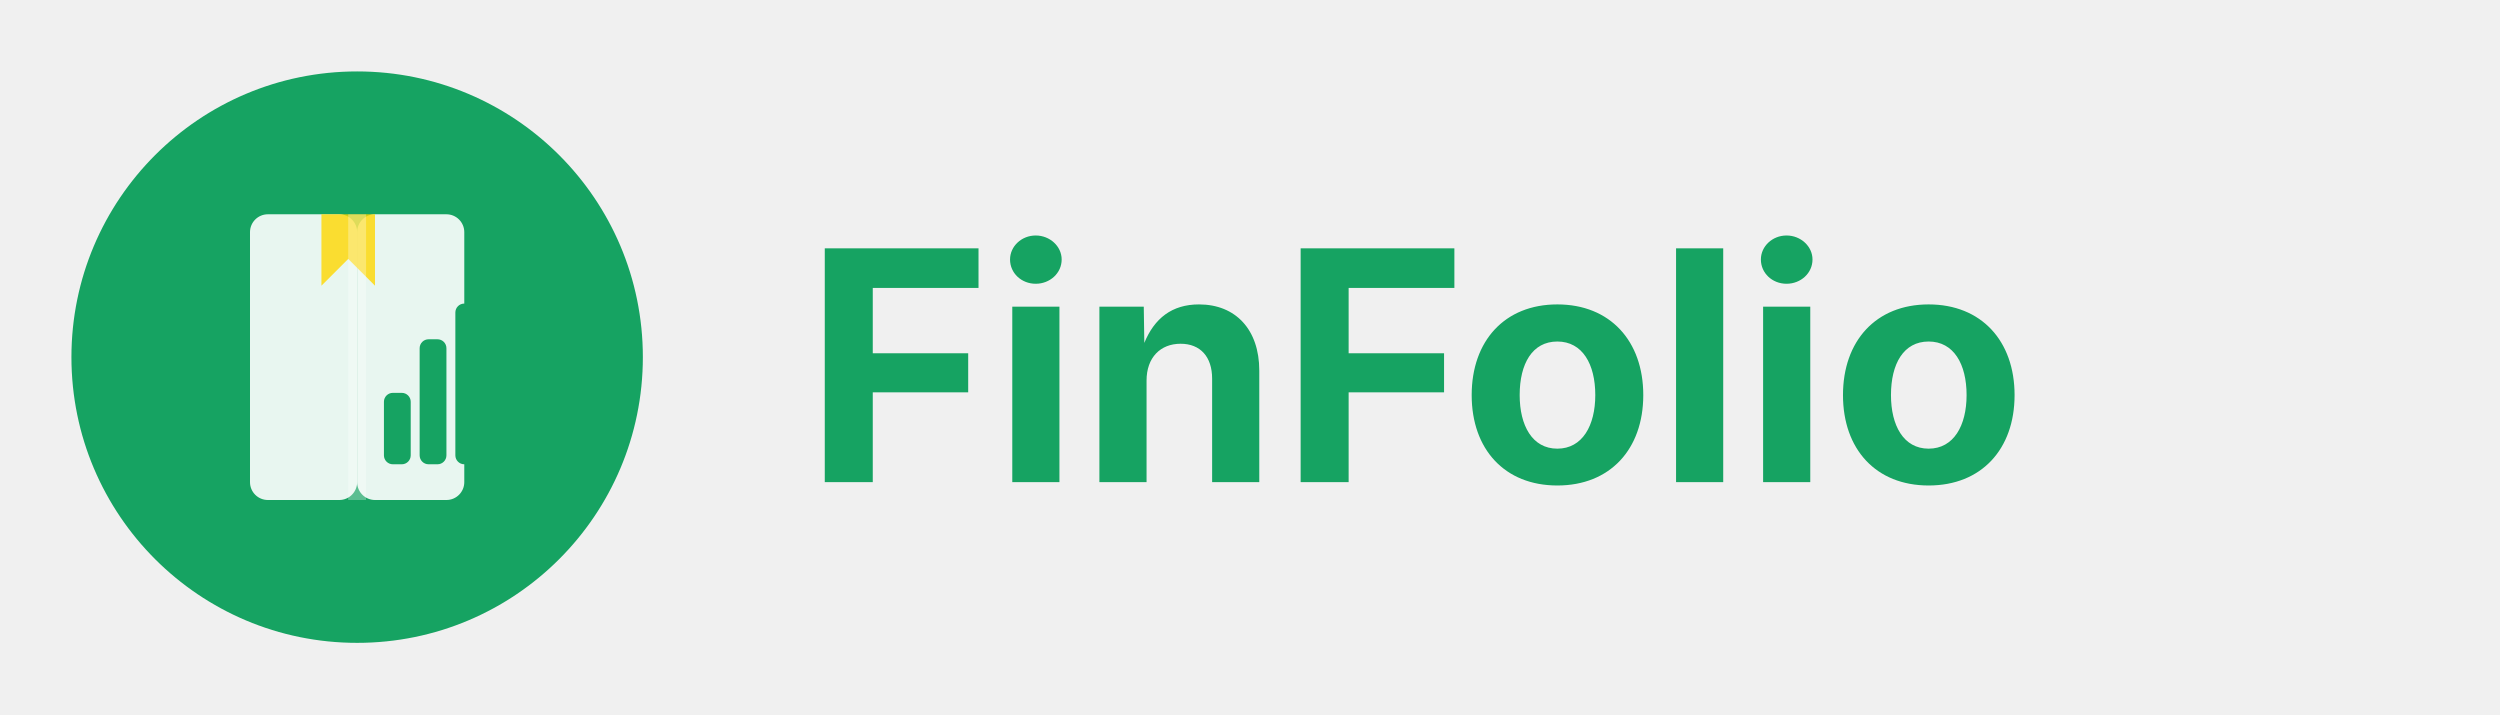
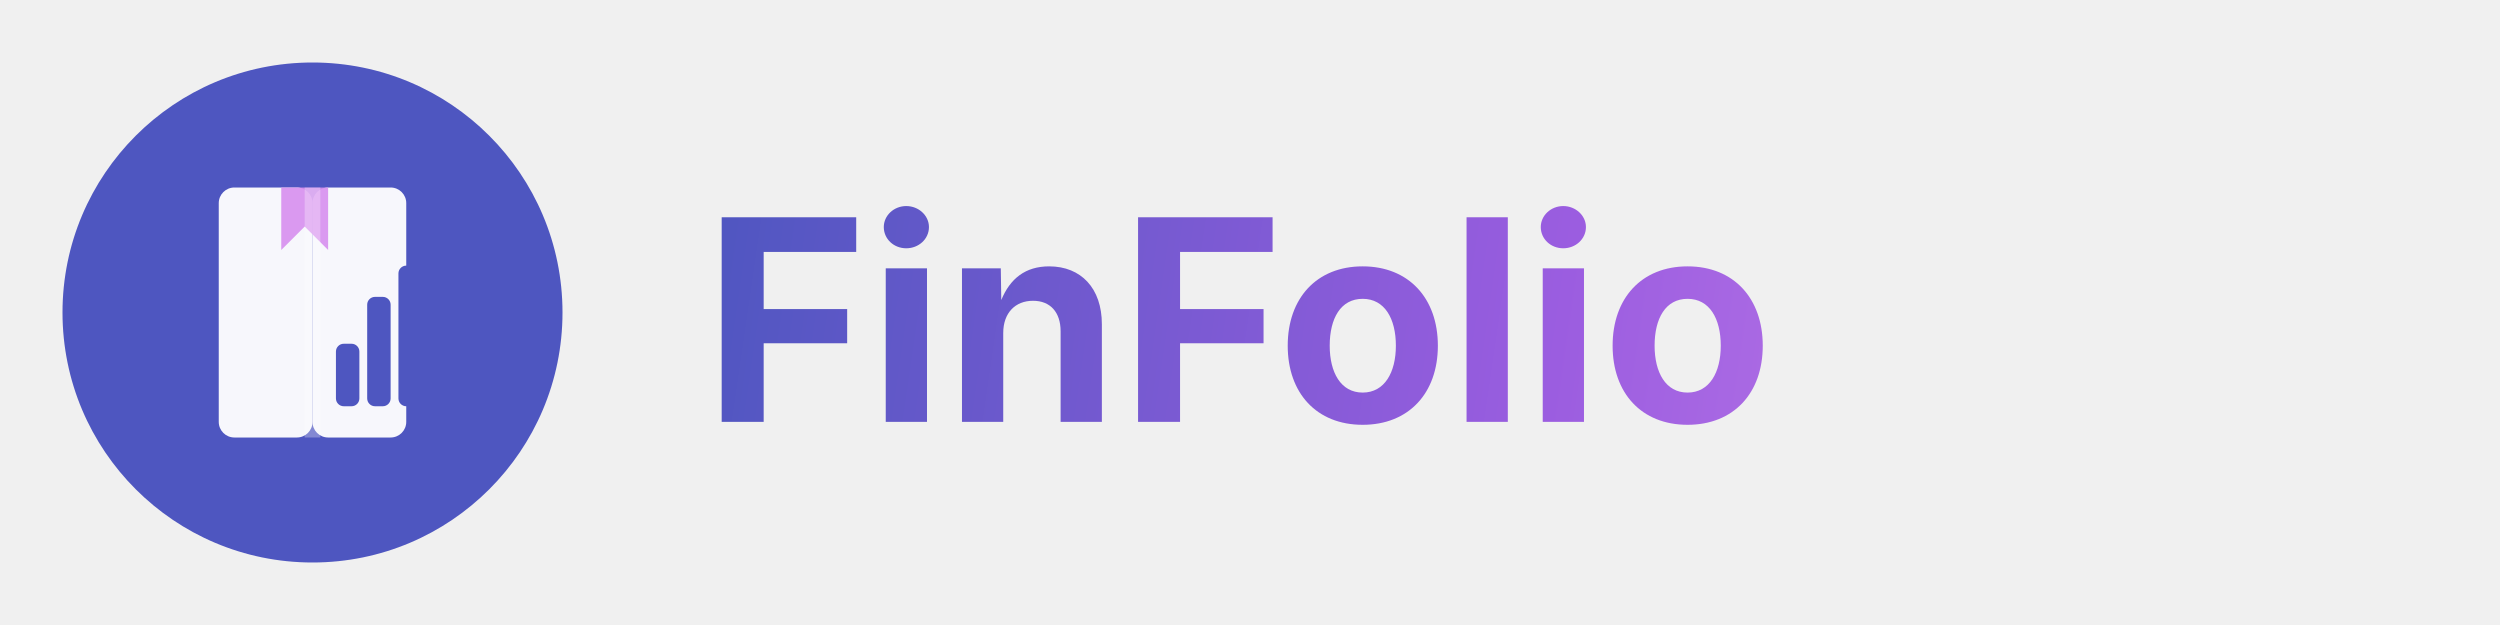
- <svg xmlns="http://www.w3.org/2000/svg" width="140" height="40" viewBox="0 0 140 40" fill="none">
-   <circle cx="20" cy="20" r="16" fill="#16A362" />
-   <path d="M14 13C14 12.448 14.448 12 15 12H19C19.552 12 20 12.448 20 13V27C20 27.552 19.552 28 19 28H15C14.448 28 14 27.552 14 27V13Z" fill="white" fill-opacity="0.9" />
-   <path d="M20 13C20 12.448 20.448 12 21 12H25C25.552 12 26 12.448 26 13V27C26 27.552 25.552 28 25 28H21C20.448 28 20 27.552 20 27V13Z" fill="white" fill-opacity="0.9" />
-   <rect x="21.5" y="22" width="1.5" height="4" rx="0.5" fill="#16A362" />
-   <rect x="23.5" y="19" width="1.5" height="7" rx="0.5" fill="#16A362" />
-   <rect x="25.5" y="17" width="1.5" height="9" rx="0.5" fill="#16A362" />
-   <path d="M18 12L18 16L19.5 14.5L21 16L21 12" fill="#FFD700" fill-opacity="0.8" />
+ <svg xmlns="http://www.w3.org/2000/svg" width="160" height="40" viewBox="0 0 160 40" fill="none">
+   <circle cx="20" cy="20" r="16" fill="#4E56C0" />
+   <path d="M14 13C14 12.448 14.448 12 15 12H19C19.552 12 20 12.448 20 13V27C20 27.552 19.552 28 19 28H15C14.448 28 14 27.552 14 27V13Z" fill="white" fill-opacity="0.95" />
+   <path d="M20 13C20 12.448 20.448 12 21 12H25C25.552 12 26 12.448 26 13V27C26 27.552 25.552 28 25 28H21C20.448 28 20 27.552 20 27V13Z" fill="white" fill-opacity="0.95" />
+   <rect x="21.5" y="22" width="1.5" height="4" rx="0.5" fill="#4E56C0" />
+   <rect x="23.5" y="19" width="1.5" height="7" rx="0.5" fill="#4E56C0" />
+   <rect x="25.5" y="17" width="1.5" height="9" rx="0.5" fill="#4E56C0" />
+   <path d="M18 12L18 16L19.5 14.5L21 16L21 12" fill="#D78FEE" fill-opacity="0.9" />
  <rect x="19.5" y="12" width="1" height="16" fill="white" fill-opacity="0.3" />
-   <text x="45" y="27" font-family="system-ui, -apple-system, sans-serif" font-size="18" font-weight="700" fill="#16A362">FinFolio</text>
+   <defs>
+     <linearGradient id="textGradient" x1="45" y1="12" x2="155" y2="28" gradientUnits="userSpaceOnUse">
+       <stop offset="0%" stop-color="#4E56C0" />
+       <stop offset="50%" stop-color="#9b5DE0" />
+       <stop offset="100%" stop-color="#D78FEE" />
+     </linearGradient>
+   </defs>
+   <text x="45" y="27" font-family="system-ui, -apple-system, sans-serif" font-size="18" font-weight="700" fill="url(#textGradient)">FinFolio</text>
</svg>
